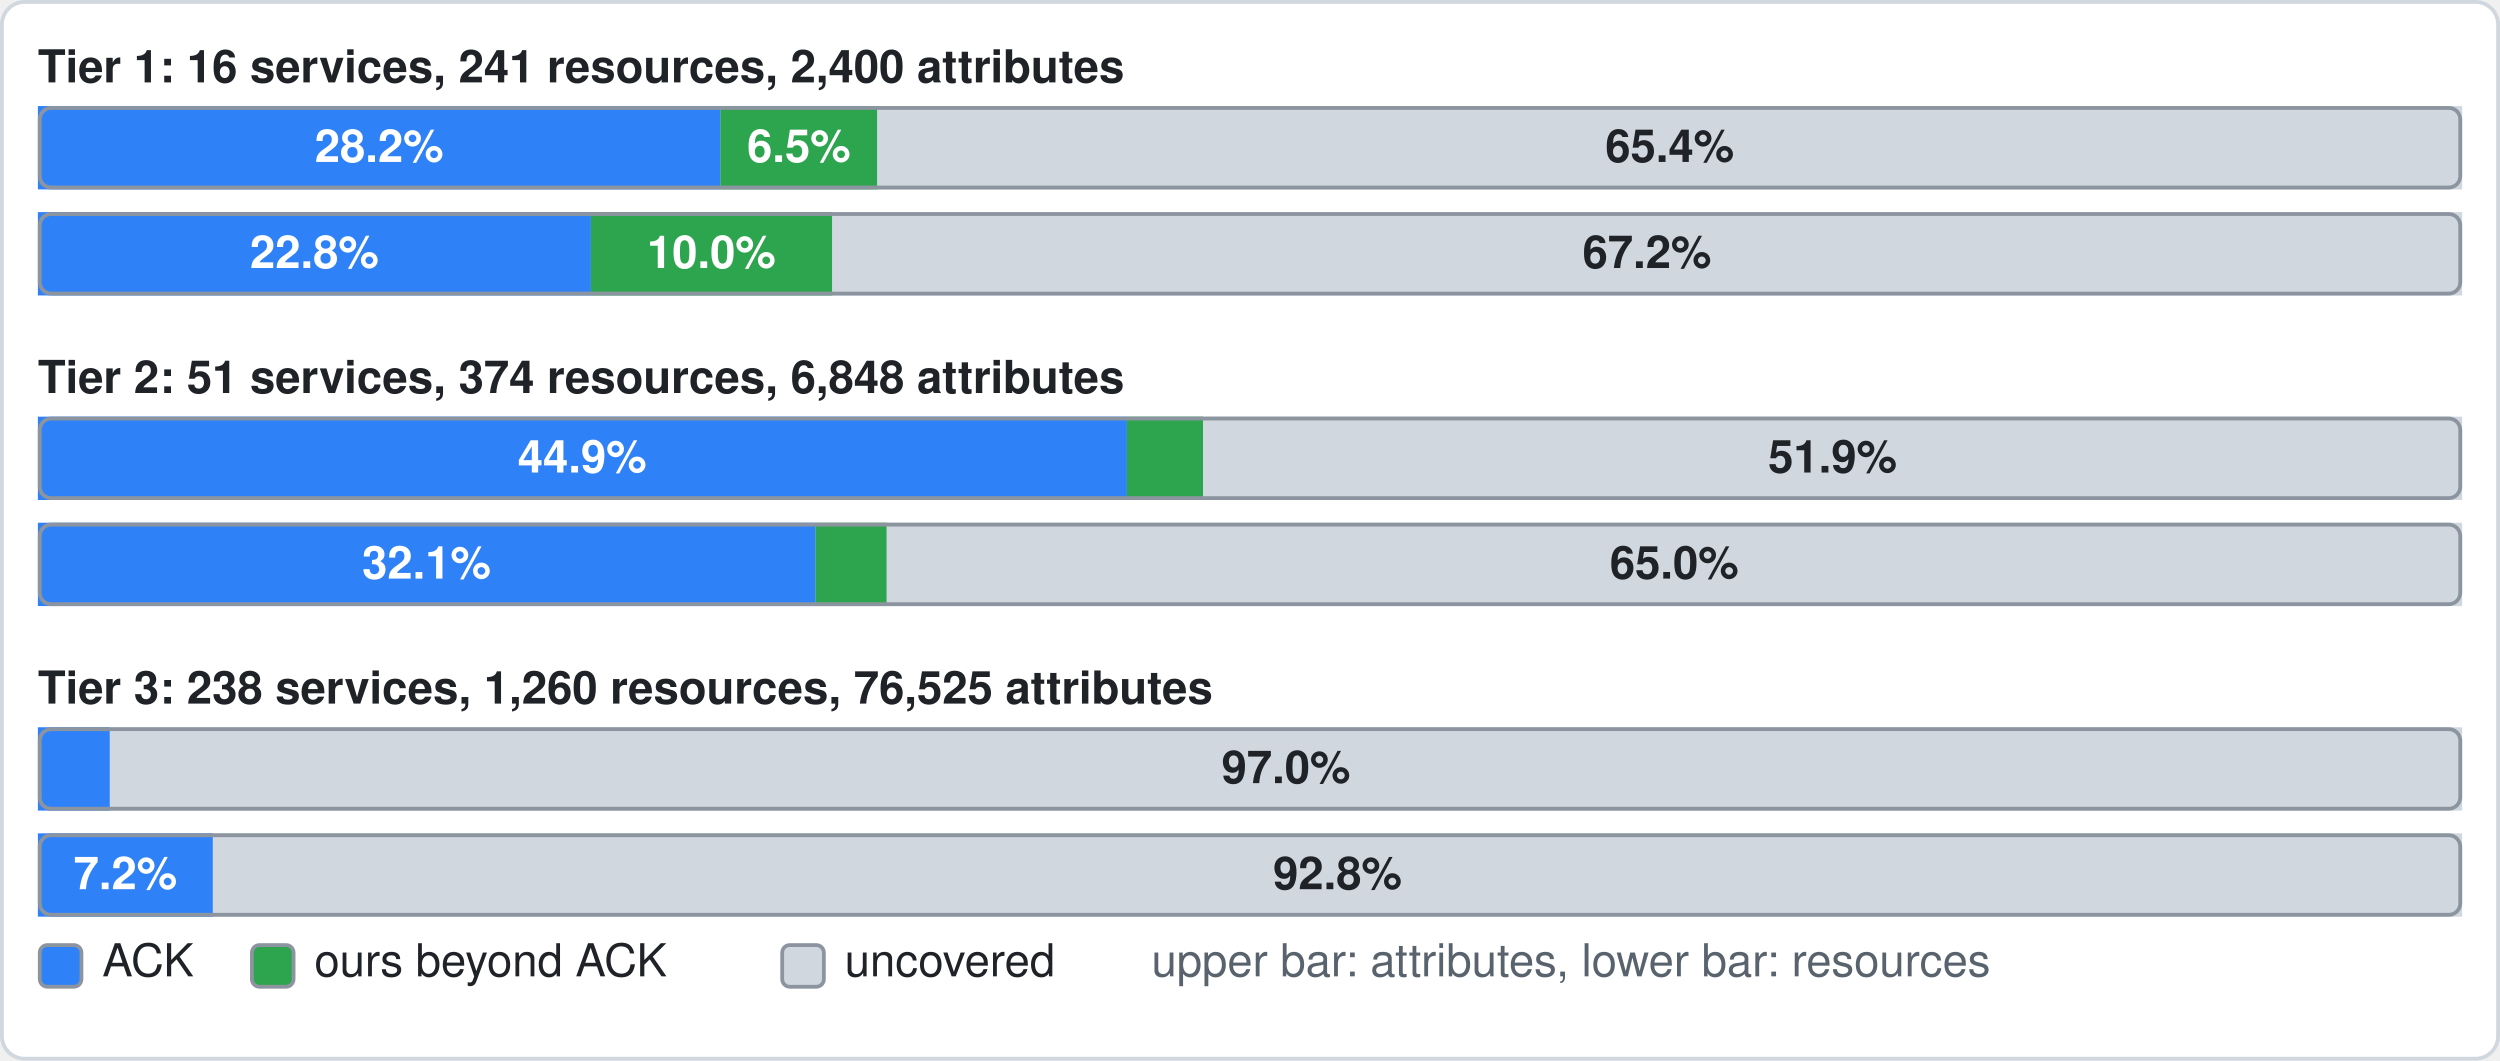
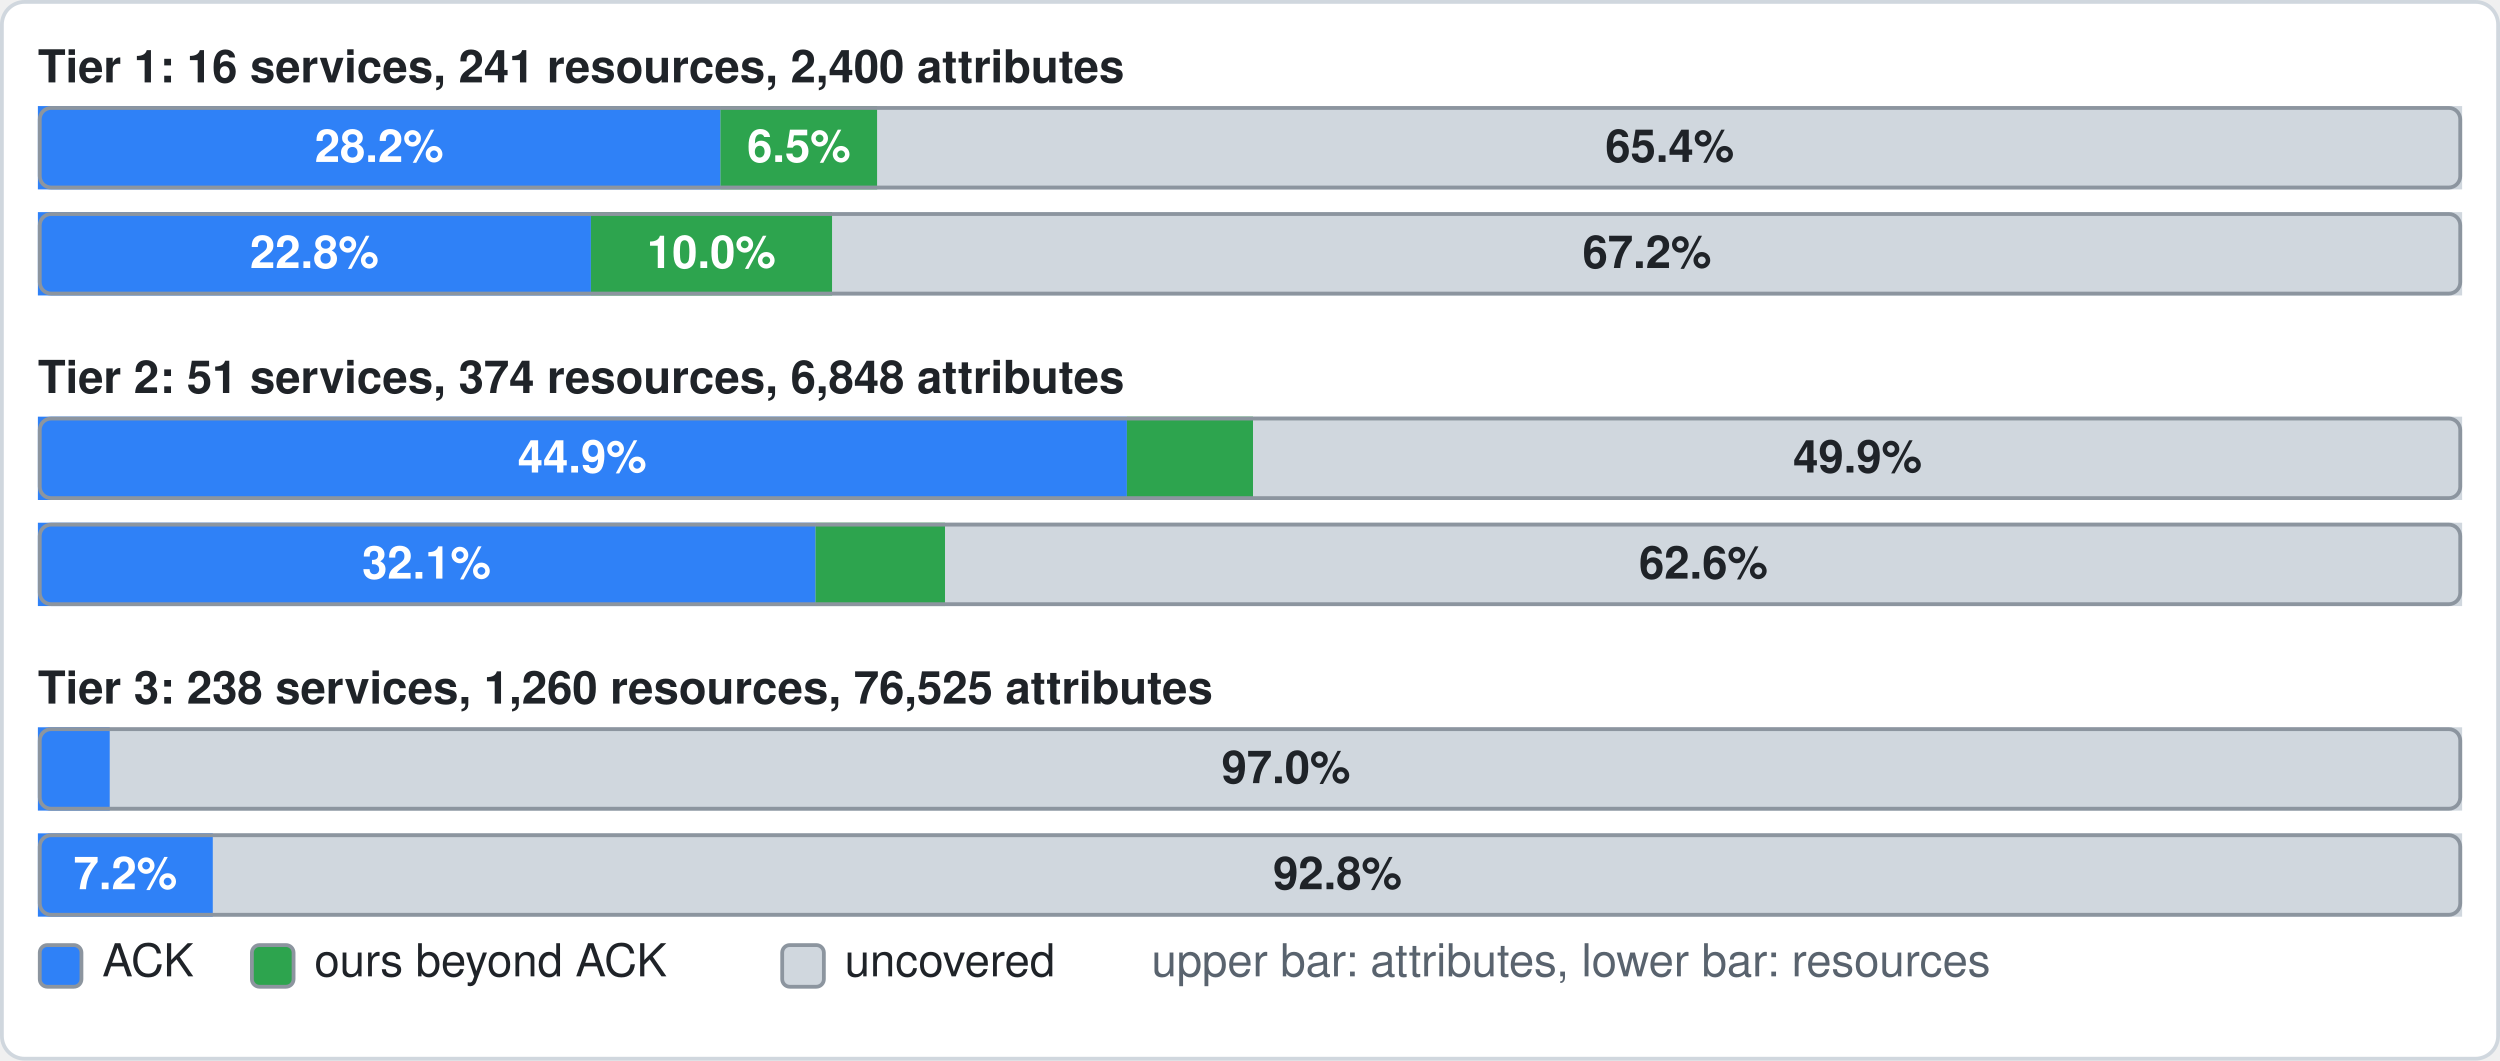
- <svg xmlns="http://www.w3.org/2000/svg" width="660" height="280" viewBox="0 0 660 280" role="img" aria-label="Tier 1: attributes official 28.2%, ours beyond 6.5%, uncovered 65.4%; resources official 22.8%, ours beyond 10.0%, uncovered 67.2%. Tier 2: attributes official 44.9%, ours beyond 3.1%, uncovered 51.9%; resources official 32.1%, ours beyond 2.9%, uncovered 65.0%. Tier 3: attributes official 3.0%, ours beyond 0.0%, uncovered 97.0%; resources official 7.2%, ours beyond 0.0%, uncovered 92.8%">
+ <svg xmlns="http://www.w3.org/2000/svg" width="660" height="280" viewBox="0 0 660 280" role="img" aria-label="Tier 1: attributes official 28.2%, ours beyond 6.5%, uncovered 65.4%; resources official 22.8%, ours beyond 10.0%, uncovered 67.2%. Tier 2: attributes official 44.9%, ours beyond 5.2%, uncovered 49.9%; resources official 32.1%, ours beyond 5.3%, uncovered 62.6%. Tier 3: attributes official 3.0%, ours beyond 0.0%, uncovered 97.0%; resources official 7.2%, ours beyond 0.0%, uncovered 92.8%">
  <rect x="0.5" y="0.5" width="659" height="279" rx="6" fill="#ffffff" stroke="#d0d7de" />
  <text x="10" y="19" font-family="-apple-system,BlinkMacSystemFont,'Segoe UI',Helvetica,Arial,sans-serif" font-size="12" font-weight="600" fill="#1f2328" dominant-baseline="central">Tier 1: 16 services, 241 resources, 2,400 attributes</text>
  <rect x="10" y="28" width="640" height="22" rx="3" fill="#d0d7de" />
  <rect x="10" y="28" width="180.2" height="22" fill="#2f81f7" />
  <text x="100.1" y="40" font-family="-apple-system,BlinkMacSystemFont,'Segoe UI',Helvetica,Arial,sans-serif" font-size="12" font-weight="600" fill="#ffffff" text-anchor="middle" dominant-baseline="central">28.2%</text>
  <rect x="190.2" y="28" width="41.4" height="22" fill="#2da44e" />
  <text x="210.9" y="40" font-family="-apple-system,BlinkMacSystemFont,'Segoe UI',Helvetica,Arial,sans-serif" font-size="12" font-weight="600" fill="#ffffff" text-anchor="middle" dominant-baseline="central">6.5%</text>
  <rect x="231.6" y="28" width="418.4" height="22" fill="#d0d7de" />
  <text x="440.8" y="40" font-family="-apple-system,BlinkMacSystemFont,'Segoe UI',Helvetica,Arial,sans-serif" font-size="12" font-weight="600" fill="#1f2328" text-anchor="middle" dominant-baseline="central">65.4%</text>
  <rect x="10.5" y="28.5" width="639" height="21" rx="3" fill="none" stroke="#8c959f" />
  <rect x="10" y="56" width="640" height="22" rx="3" fill="#d0d7de" />
  <rect x="10" y="56" width="146" height="22" fill="#2f81f7" />
  <text x="83" y="68" font-family="-apple-system,BlinkMacSystemFont,'Segoe UI',Helvetica,Arial,sans-serif" font-size="12" font-weight="600" fill="#ffffff" text-anchor="middle" dominant-baseline="central">22.8%</text>
  <rect x="156" y="56" width="63.7" height="22" fill="#2da44e" />
  <text x="187.8" y="68" font-family="-apple-system,BlinkMacSystemFont,'Segoe UI',Helvetica,Arial,sans-serif" font-size="12" font-weight="600" fill="#ffffff" text-anchor="middle" dominant-baseline="central">10.0%</text>
  <rect x="219.7" y="56" width="430.3" height="22" fill="#d0d7de" />
  <text x="434.8" y="68" font-family="-apple-system,BlinkMacSystemFont,'Segoe UI',Helvetica,Arial,sans-serif" font-size="12" font-weight="600" fill="#1f2328" text-anchor="middle" dominant-baseline="central">67.2%</text>
  <rect x="10.5" y="56.5" width="639" height="21" rx="3" fill="none" stroke="#8c959f" />
  <text x="10" y="101" font-family="-apple-system,BlinkMacSystemFont,'Segoe UI',Helvetica,Arial,sans-serif" font-size="12" font-weight="600" fill="#1f2328" dominant-baseline="central">Tier 2: 51 services, 374 resources, 6,848 attributes</text>
  <rect x="10" y="110" width="640" height="22" rx="3" fill="#d0d7de" />
  <rect x="10" y="110" width="287.5" height="22" fill="#2f81f7" />
  <text x="153.7" y="122" font-family="-apple-system,BlinkMacSystemFont,'Segoe UI',Helvetica,Arial,sans-serif" font-size="12" font-weight="600" fill="#ffffff" text-anchor="middle" dominant-baseline="central">44.9%</text>
-   <rect x="297.5" y="110" width="20.1" height="22" fill="#2da44e" />
-   <rect x="317.6" y="110" width="332.4" height="22" fill="#d0d7de" />
-   <text x="483.8" y="122" font-family="-apple-system,BlinkMacSystemFont,'Segoe UI',Helvetica,Arial,sans-serif" font-size="12" font-weight="600" fill="#1f2328" text-anchor="middle" dominant-baseline="central">51.9%</text>
+   <rect x="297.5" y="110" width="33.3" height="22" fill="#2da44e" />
+   <rect x="330.8" y="110" width="319.2" height="22" fill="#d0d7de" />
+   <text x="490.4" y="122" font-family="-apple-system,BlinkMacSystemFont,'Segoe UI',Helvetica,Arial,sans-serif" font-size="12" font-weight="600" fill="#1f2328" text-anchor="middle" dominant-baseline="central">49.9%</text>
  <rect x="10.5" y="110.5" width="639" height="21" rx="3" fill="none" stroke="#8c959f" />
  <rect x="10" y="138" width="640" height="22" rx="3" fill="#d0d7de" />
  <rect x="10" y="138" width="205.3" height="22" fill="#2f81f7" />
  <text x="112.6" y="150" font-family="-apple-system,BlinkMacSystemFont,'Segoe UI',Helvetica,Arial,sans-serif" font-size="12" font-weight="600" fill="#ffffff" text-anchor="middle" dominant-baseline="central">32.1%</text>
-   <rect x="215.3" y="138" width="18.8" height="22" fill="#2da44e" />
-   <rect x="234.1" y="138" width="415.9" height="22" fill="#d0d7de" />
-   <text x="442" y="150" font-family="-apple-system,BlinkMacSystemFont,'Segoe UI',Helvetica,Arial,sans-serif" font-size="12" font-weight="600" fill="#1f2328" text-anchor="middle" dominant-baseline="central">65.0%</text>
+   <rect x="215.3" y="138" width="34.2" height="22" fill="#2da44e" />
+   <rect x="249.5" y="138" width="400.5" height="22" fill="#d0d7de" />
+   <text x="449.7" y="150" font-family="-apple-system,BlinkMacSystemFont,'Segoe UI',Helvetica,Arial,sans-serif" font-size="12" font-weight="600" fill="#1f2328" text-anchor="middle" dominant-baseline="central">62.6%</text>
  <rect x="10.5" y="138.5" width="639" height="21" rx="3" fill="none" stroke="#8c959f" />
  <text x="10" y="183" font-family="-apple-system,BlinkMacSystemFont,'Segoe UI',Helvetica,Arial,sans-serif" font-size="12" font-weight="600" fill="#1f2328" dominant-baseline="central">Tier 3: 238 services, 1,260 resources, 76,525 attributes</text>
  <rect x="10" y="192" width="640" height="22" rx="3" fill="#d0d7de" />
  <rect x="10" y="192" width="19" height="22" fill="#2f81f7" />
  <rect x="29" y="192" width="621" height="22" fill="#d0d7de" />
  <text x="339.5" y="204" font-family="-apple-system,BlinkMacSystemFont,'Segoe UI',Helvetica,Arial,sans-serif" font-size="12" font-weight="600" fill="#1f2328" text-anchor="middle" dominant-baseline="central">97.0%</text>
  <rect x="10.5" y="192.5" width="639" height="21" rx="3" fill="none" stroke="#8c959f" />
  <rect x="10" y="220" width="640" height="22" rx="3" fill="#d0d7de" />
  <rect x="10" y="220" width="46.2" height="22" fill="#2f81f7" />
  <text x="33.1" y="232" font-family="-apple-system,BlinkMacSystemFont,'Segoe UI',Helvetica,Arial,sans-serif" font-size="12" font-weight="600" fill="#ffffff" text-anchor="middle" dominant-baseline="central">7.2%</text>
  <rect x="56.2" y="220" width="593.8" height="22" fill="#d0d7de" />
  <text x="353.1" y="232" font-family="-apple-system,BlinkMacSystemFont,'Segoe UI',Helvetica,Arial,sans-serif" font-size="12" font-weight="600" fill="#1f2328" text-anchor="middle" dominant-baseline="central">92.8%</text>
  <rect x="10.5" y="220.5" width="639" height="21" rx="3" fill="none" stroke="#8c959f" />
  <rect x="10.5" y="249.5" width="11" height="11" rx="2" fill="#2f81f7" stroke="#8c959f" />
  <text x="27" y="255" font-family="-apple-system,BlinkMacSystemFont,'Segoe UI',Helvetica,Arial,sans-serif" font-size="12" fill="#1f2328" dominant-baseline="central">ACK</text>
  <rect x="66.5" y="249.5" width="11" height="11" rx="2" fill="#2da44e" stroke="#8c959f" />
  <text x="83" y="255" font-family="-apple-system,BlinkMacSystemFont,'Segoe UI',Helvetica,Arial,sans-serif" font-size="12" fill="#1f2328" dominant-baseline="central">ours beyond ACK</text>
  <rect x="206.5" y="249.5" width="11" height="11" rx="2" fill="#d0d7de" stroke="#8c959f" />
  <text x="223" y="255" font-family="-apple-system,BlinkMacSystemFont,'Segoe UI',Helvetica,Arial,sans-serif" font-size="12" fill="#1f2328" dominant-baseline="central">uncovered</text>
  <text x="304" y="255" font-family="-apple-system,BlinkMacSystemFont,'Segoe UI',Helvetica,Arial,sans-serif" font-size="12" fill="#59636e" dominant-baseline="central">upper bar: attributes, lower bar: resources</text>
</svg>
